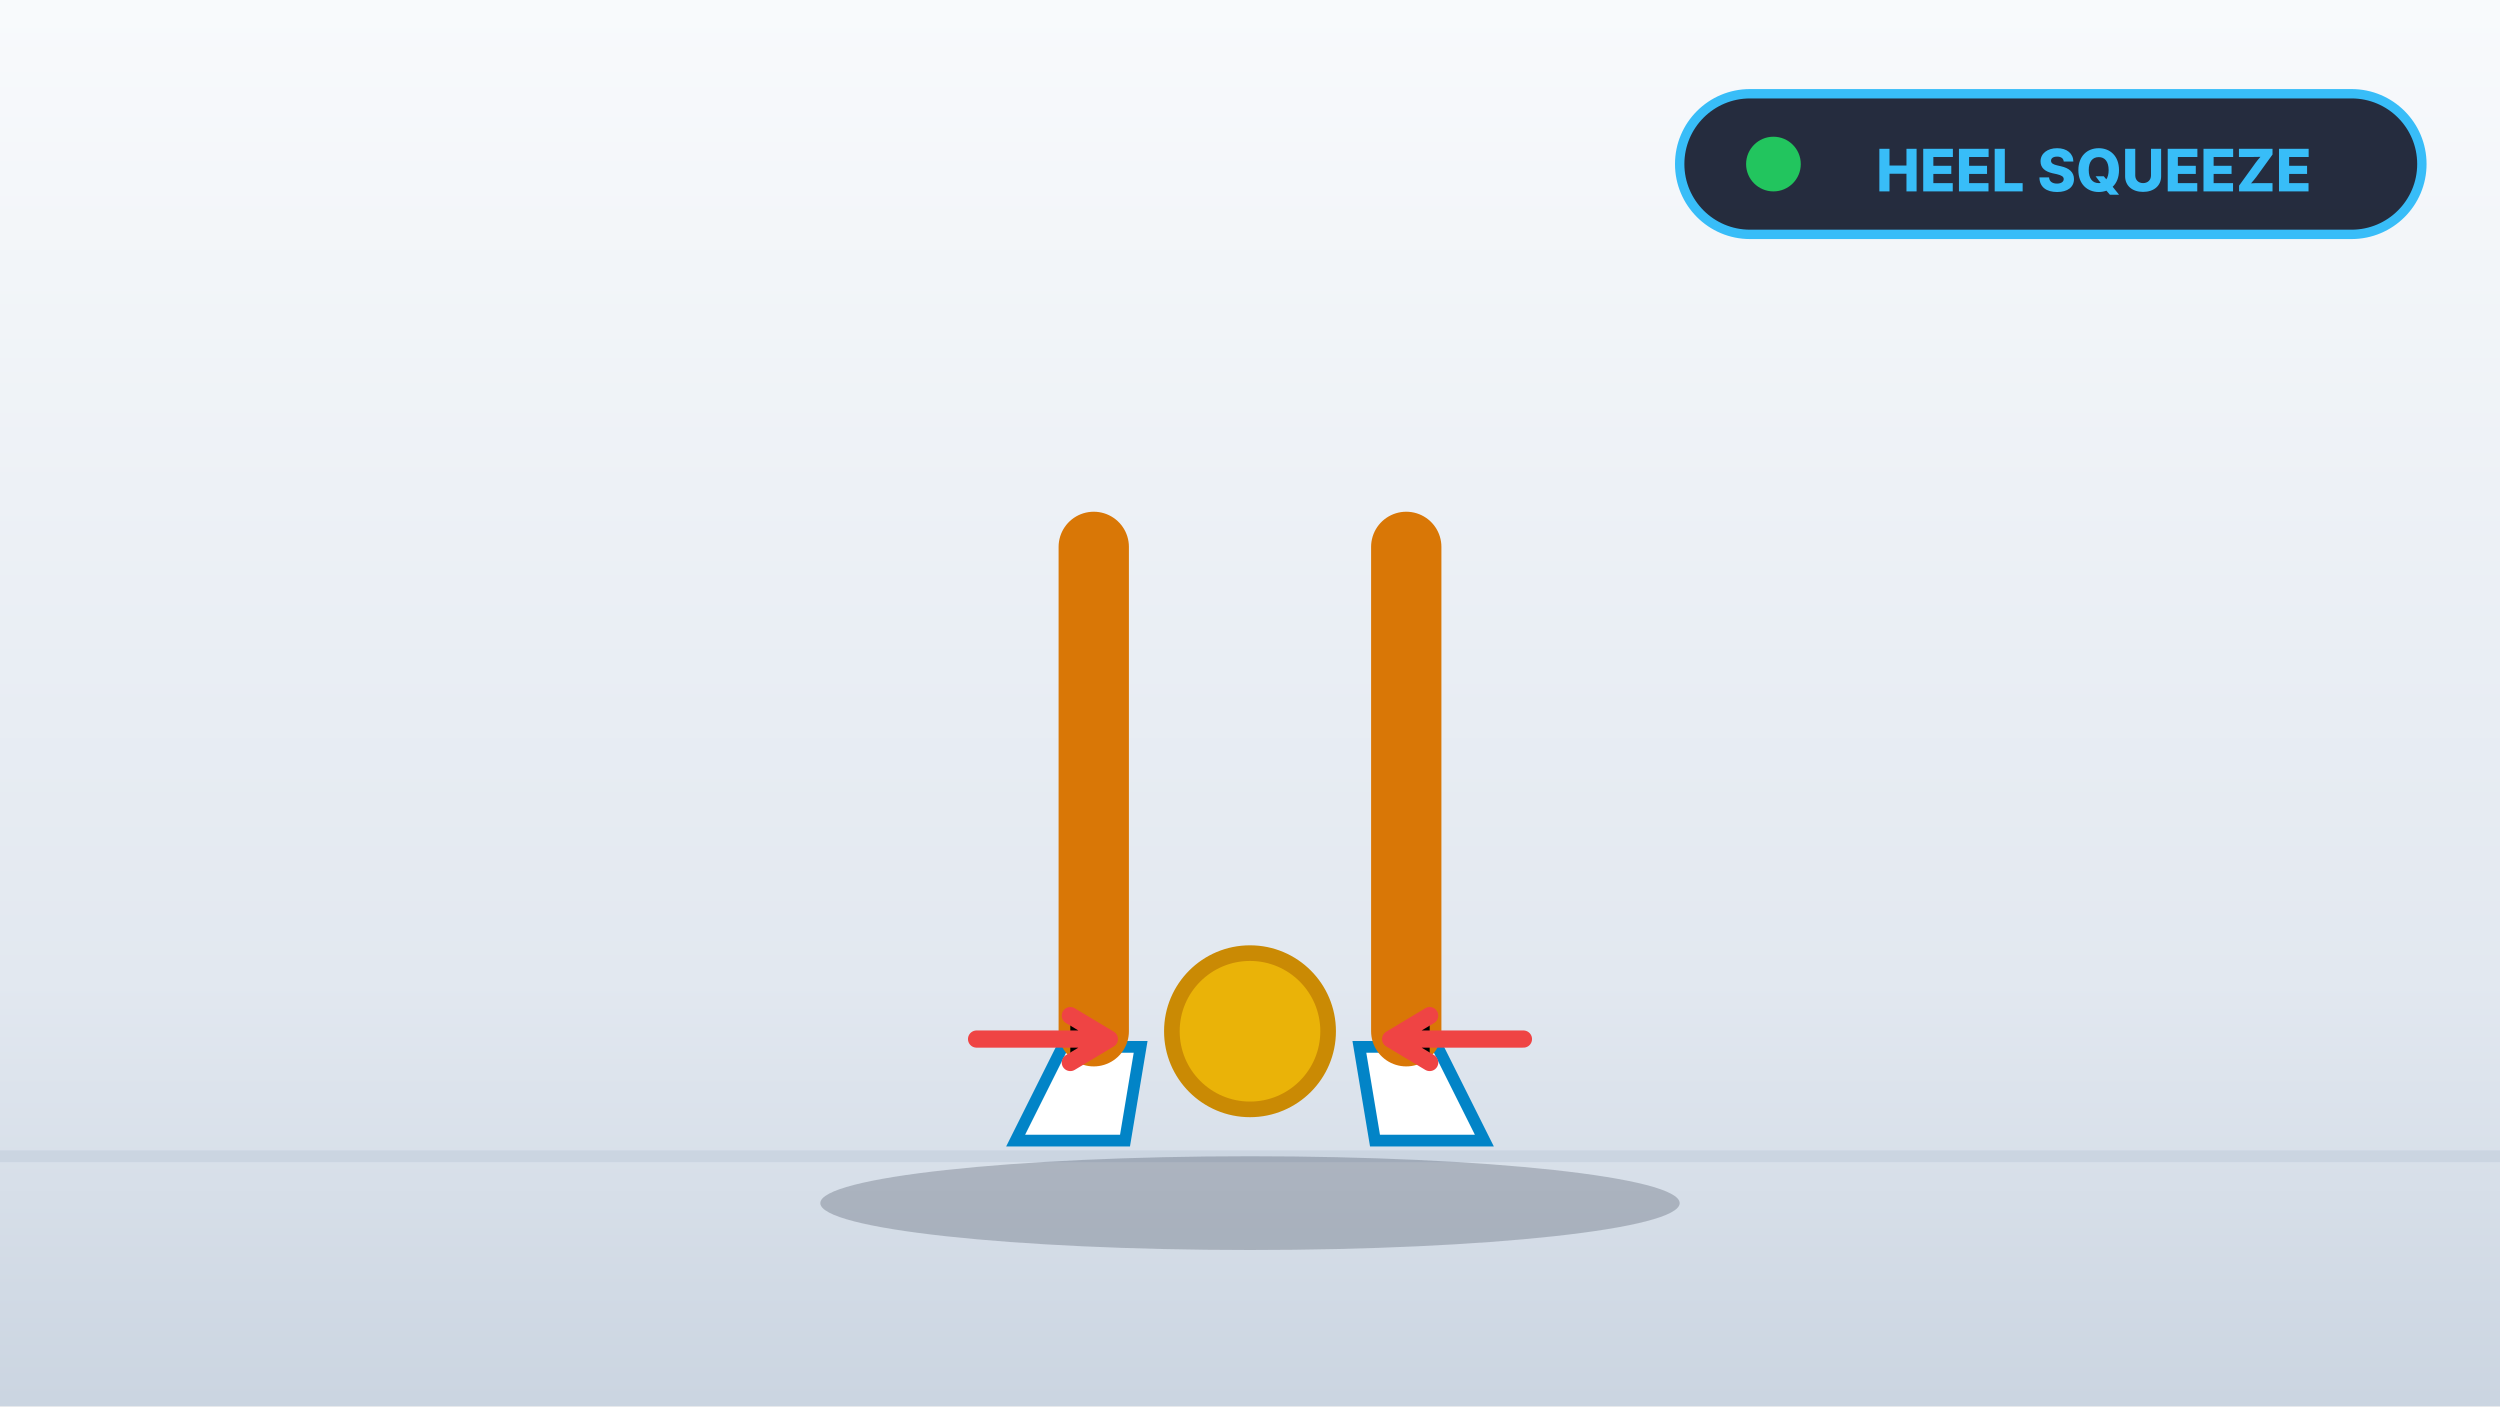
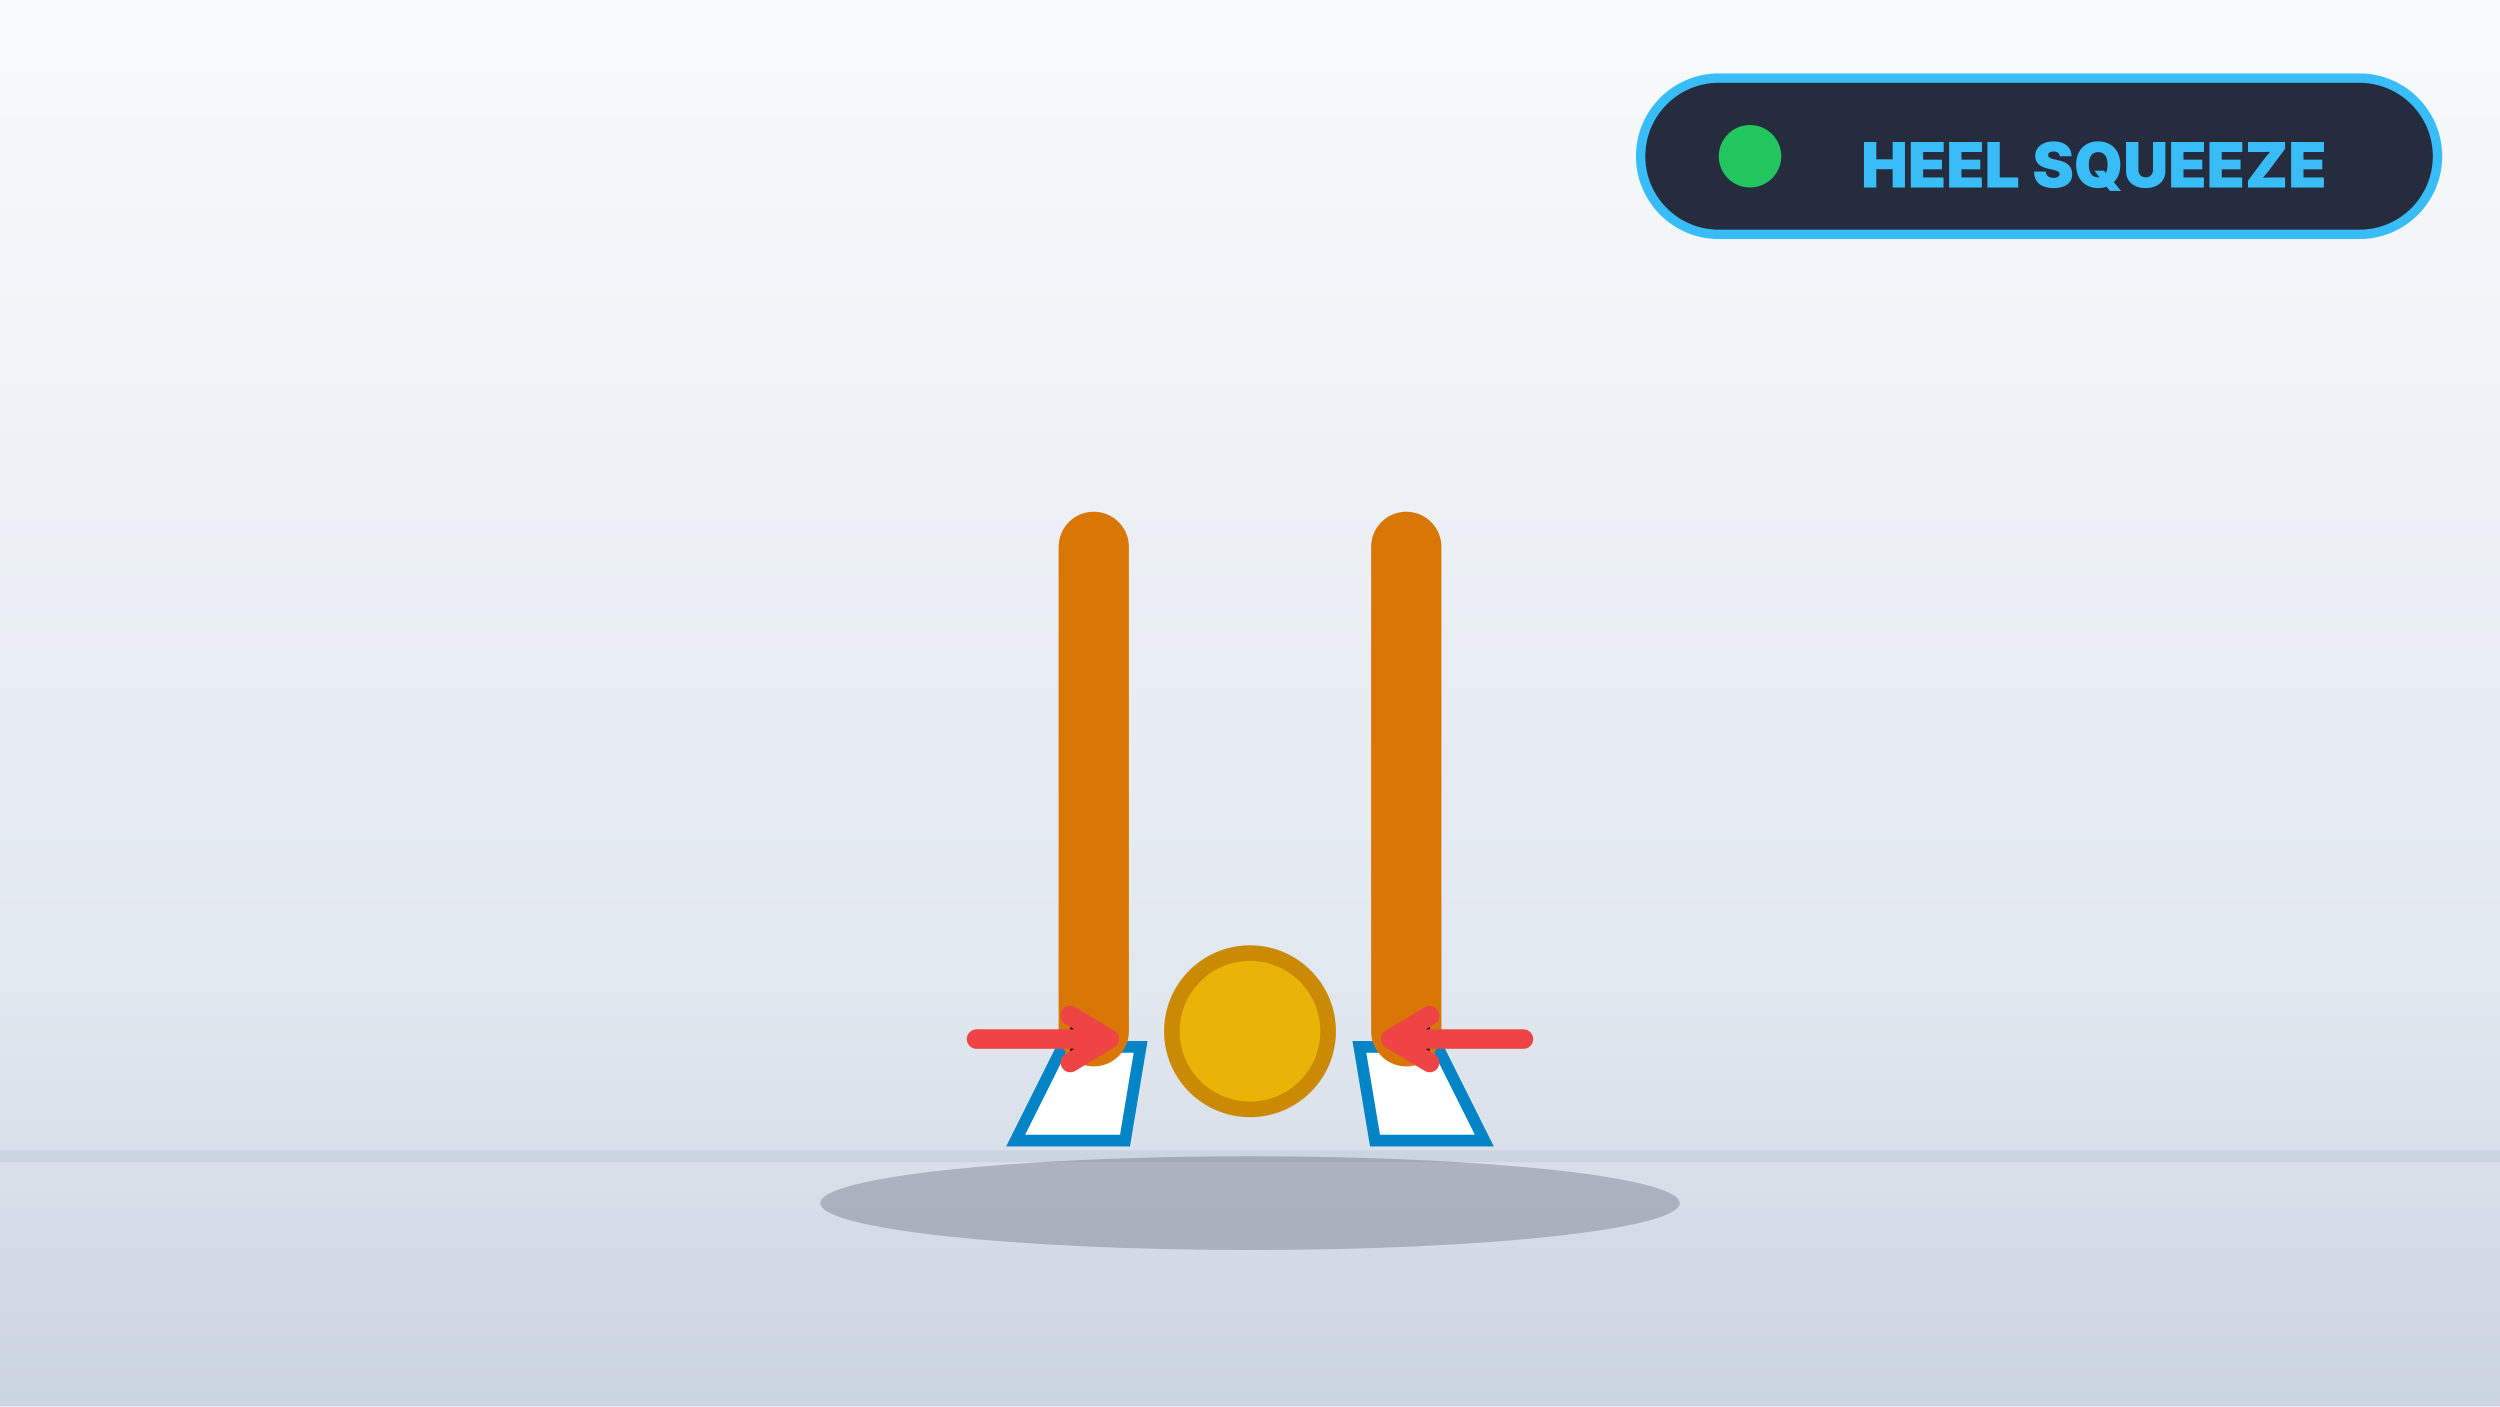
<svg xmlns="http://www.w3.org/2000/svg" viewBox="0 0 320 180" width="100%" height="100%" preserveAspectRatio="xMidYMid meet">
  <defs>
    <linearGradient id="gymFloor" x1="0" y1="0" x2="0" y2="1">
      <stop offset="0%" stop-color="#f8fafc" />
      <stop offset="70%" stop-color="#e2e8f0" />
      <stop offset="100%" stop-color="#cbd5e1" />
    </linearGradient>
    <linearGradient id="poleGrad" x1="0" y1="0" x2="1" y2="0">
      <stop offset="0%" stop-color="#1e293b" />
      <stop offset="100%" stop-color="#475569" />
    </linearGradient>
    <linearGradient id="machGrad" x1="0" y1="0" x2="1" y2="0">
      <stop offset="0%" stop-color="#1e293b" />
      <stop offset="100%" stop-color="#334155" />
    </linearGradient>
    <linearGradient id="kitGrad" x1="0" y1="0" x2="1" y2="1">
      <stop offset="0%" stop-color="#1e3a8a" />
      <stop offset="100%" stop-color="#0f172a" />
    </linearGradient>
    <filter id="dropShadow" x="-10%" y="-10%" width="120%" height="120%">
      <feDropShadow dx="0" dy="3" stdDeviation="3" flood-color="#0f172a" flood-opacity="0.16" />
    </filter>
    <filter id="glowCyan" x="-20%" y="-20%" width="140%" height="140%">
      <feGaussianBlur stdDeviation="3" result="blur" />
      <feMerge>
        <feMergeNode in="blur" />
        <feMergeNode in="SourceGraphic" />
      </feMerge>
    </filter>
  </defs>
  <rect width="320" height="180" fill="url(#gymFloor)" />
  <line x1="0" y1="148" x2="320" y2="148" stroke="#cbd5e1" stroke-width="1.5" />
+   <g transform="translate(210, 10)">
+     <rect x="0" y="0" width="102" height="20" rx="10" fill="#0f172a" fill-opacity="0.9" stroke="#38bdf8" stroke-width="1.2" />
+     <circle cx="14" cy="10" r="4" fill="#22c55e">
+       <animate attributeName="opacity" values="1; 0.2; 1" dur="0.9s" repeatCount="indefinite" />
+       <animate attributeName="r" values="3.5; 5; 3.5" dur="0.9s" repeatCount="indefinite" />
+     </circle>
+     <text x="58" y="14" fill="#38bdf8" font-size="8" font-family="-apple-system, sans-serif" font-weight="900" text-anchor="middle">HEEL SQUEEZE</text>
+   </g>
  <ellipse cx="160" cy="154" rx="55" ry="6" fill="#0f172a" opacity="0.22" />
  <g>
-     <animateTransform attributeName="transform" type="translate" values="0 0; 0 -18; 0 -18; 0 0" keyTimes="0; 0.4; 0.65; 1" dur="2.4s" repeatCount="indefinite" />
+     <animateTransform attributeName="transform" type="translate" values="0 0; 0 -22; 0 -22; 0 0" keyTimes="0; 0.4; 0.65; 1" dur="2.4s" repeatCount="indefinite" />
    <circle cx="160" cy="132" r="10" fill="#eab308" stroke="#ca8a04" stroke-width="2">
-       <animate attributeName="r" values="10; 8.5; 8.5; 10" keyTimes="0; 0.4; 0.65; 1" dur="2.4s" repeatCount="indefinite" />
+       <animate attributeName="r" values="10; 8; 8; 10" keyTimes="0; 0.4; 0.65; 1" dur="2.4s" repeatCount="indefinite" />
    </circle>
    <path d="M136,134 L146,134 L144,146 L130,146 Z" fill="#ffffff" stroke="#0284c7" stroke-width="1.5" />
    <path d="M140,70 L140,132" stroke="#d97706" stroke-width="9" stroke-linecap="round" />
    <path d="M184,134 L174,134 L176,146 L190,146 Z" fill="#ffffff" stroke="#0284c7" stroke-width="1.5" />
    <path d="M180,70 L180,132" stroke="#d97706" stroke-width="9" stroke-linecap="round" />
-     <path d="M125,133 L142,133 M137,130 L142,133 L137,136" stroke="#ef4444" stroke-width="2.2" stroke-linecap="round" stroke-linejoin="round" />
-     <path d="M195,133 L178,133 M183,130 L178,133 L183,136" stroke="#ef4444" stroke-width="2.2" stroke-linecap="round" stroke-linejoin="round" />
-   </g>
-   <g transform="translate(215, 12)">
-     <rect x="0" y="0" width="95" height="18" rx="9" fill="#0f172a" fill-opacity="0.9" stroke="#38bdf8" stroke-width="1.2" />
-     <circle cx="12" cy="9" r="3.5" fill="#22c55e">
-       <animate attributeName="opacity" values="1; 0.2; 1" dur="1.1s" repeatCount="indefinite" />
-     </circle>
-     <text x="53" y="12.5" fill="#38bdf8" font-size="7.5" font-family="-apple-system, sans-serif" font-weight="800" text-anchor="middle">HEEL SQUEEZE</text>
+     <path d="M125,133 L142,133 M137,130 L142,133 L137,136" stroke="#ef4444" stroke-width="2.5" stroke-linecap="round" stroke-linejoin="round" />
+     <path d="M195,133 L178,133 M183,130 L178,133 L183,136" stroke="#ef4444" stroke-width="2.5" stroke-linecap="round" stroke-linejoin="round" />
  </g>
</svg>
